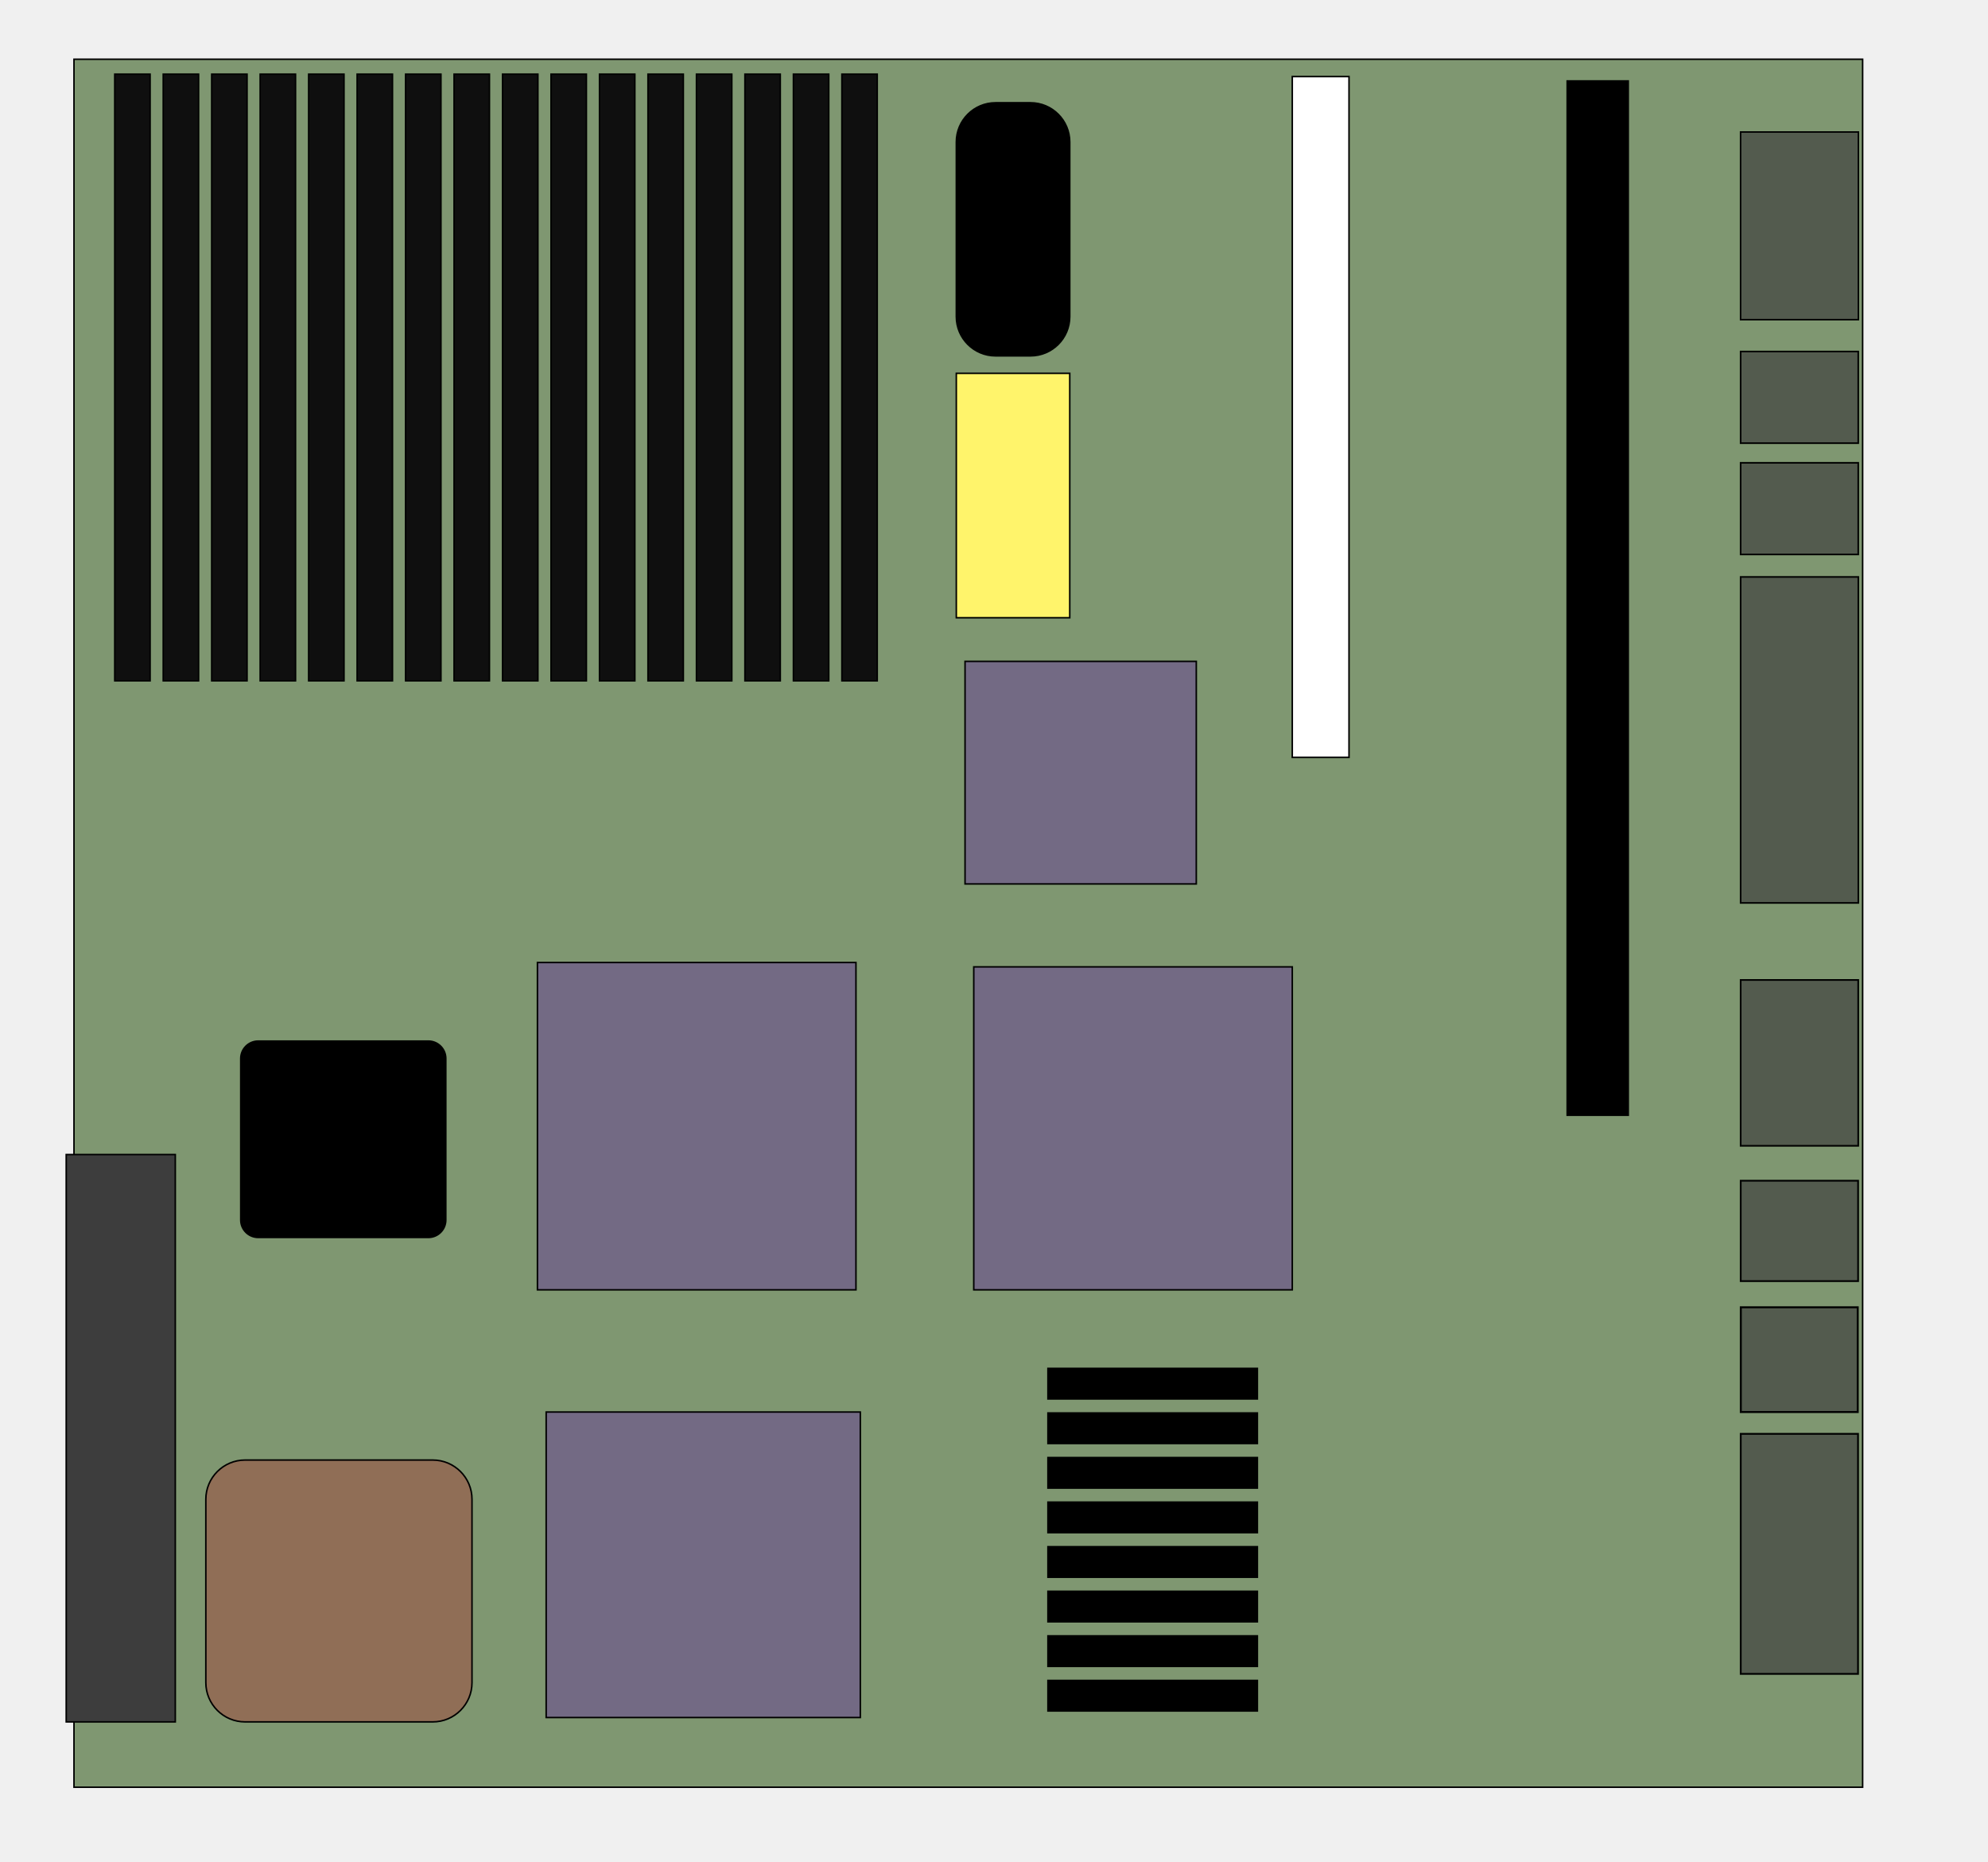
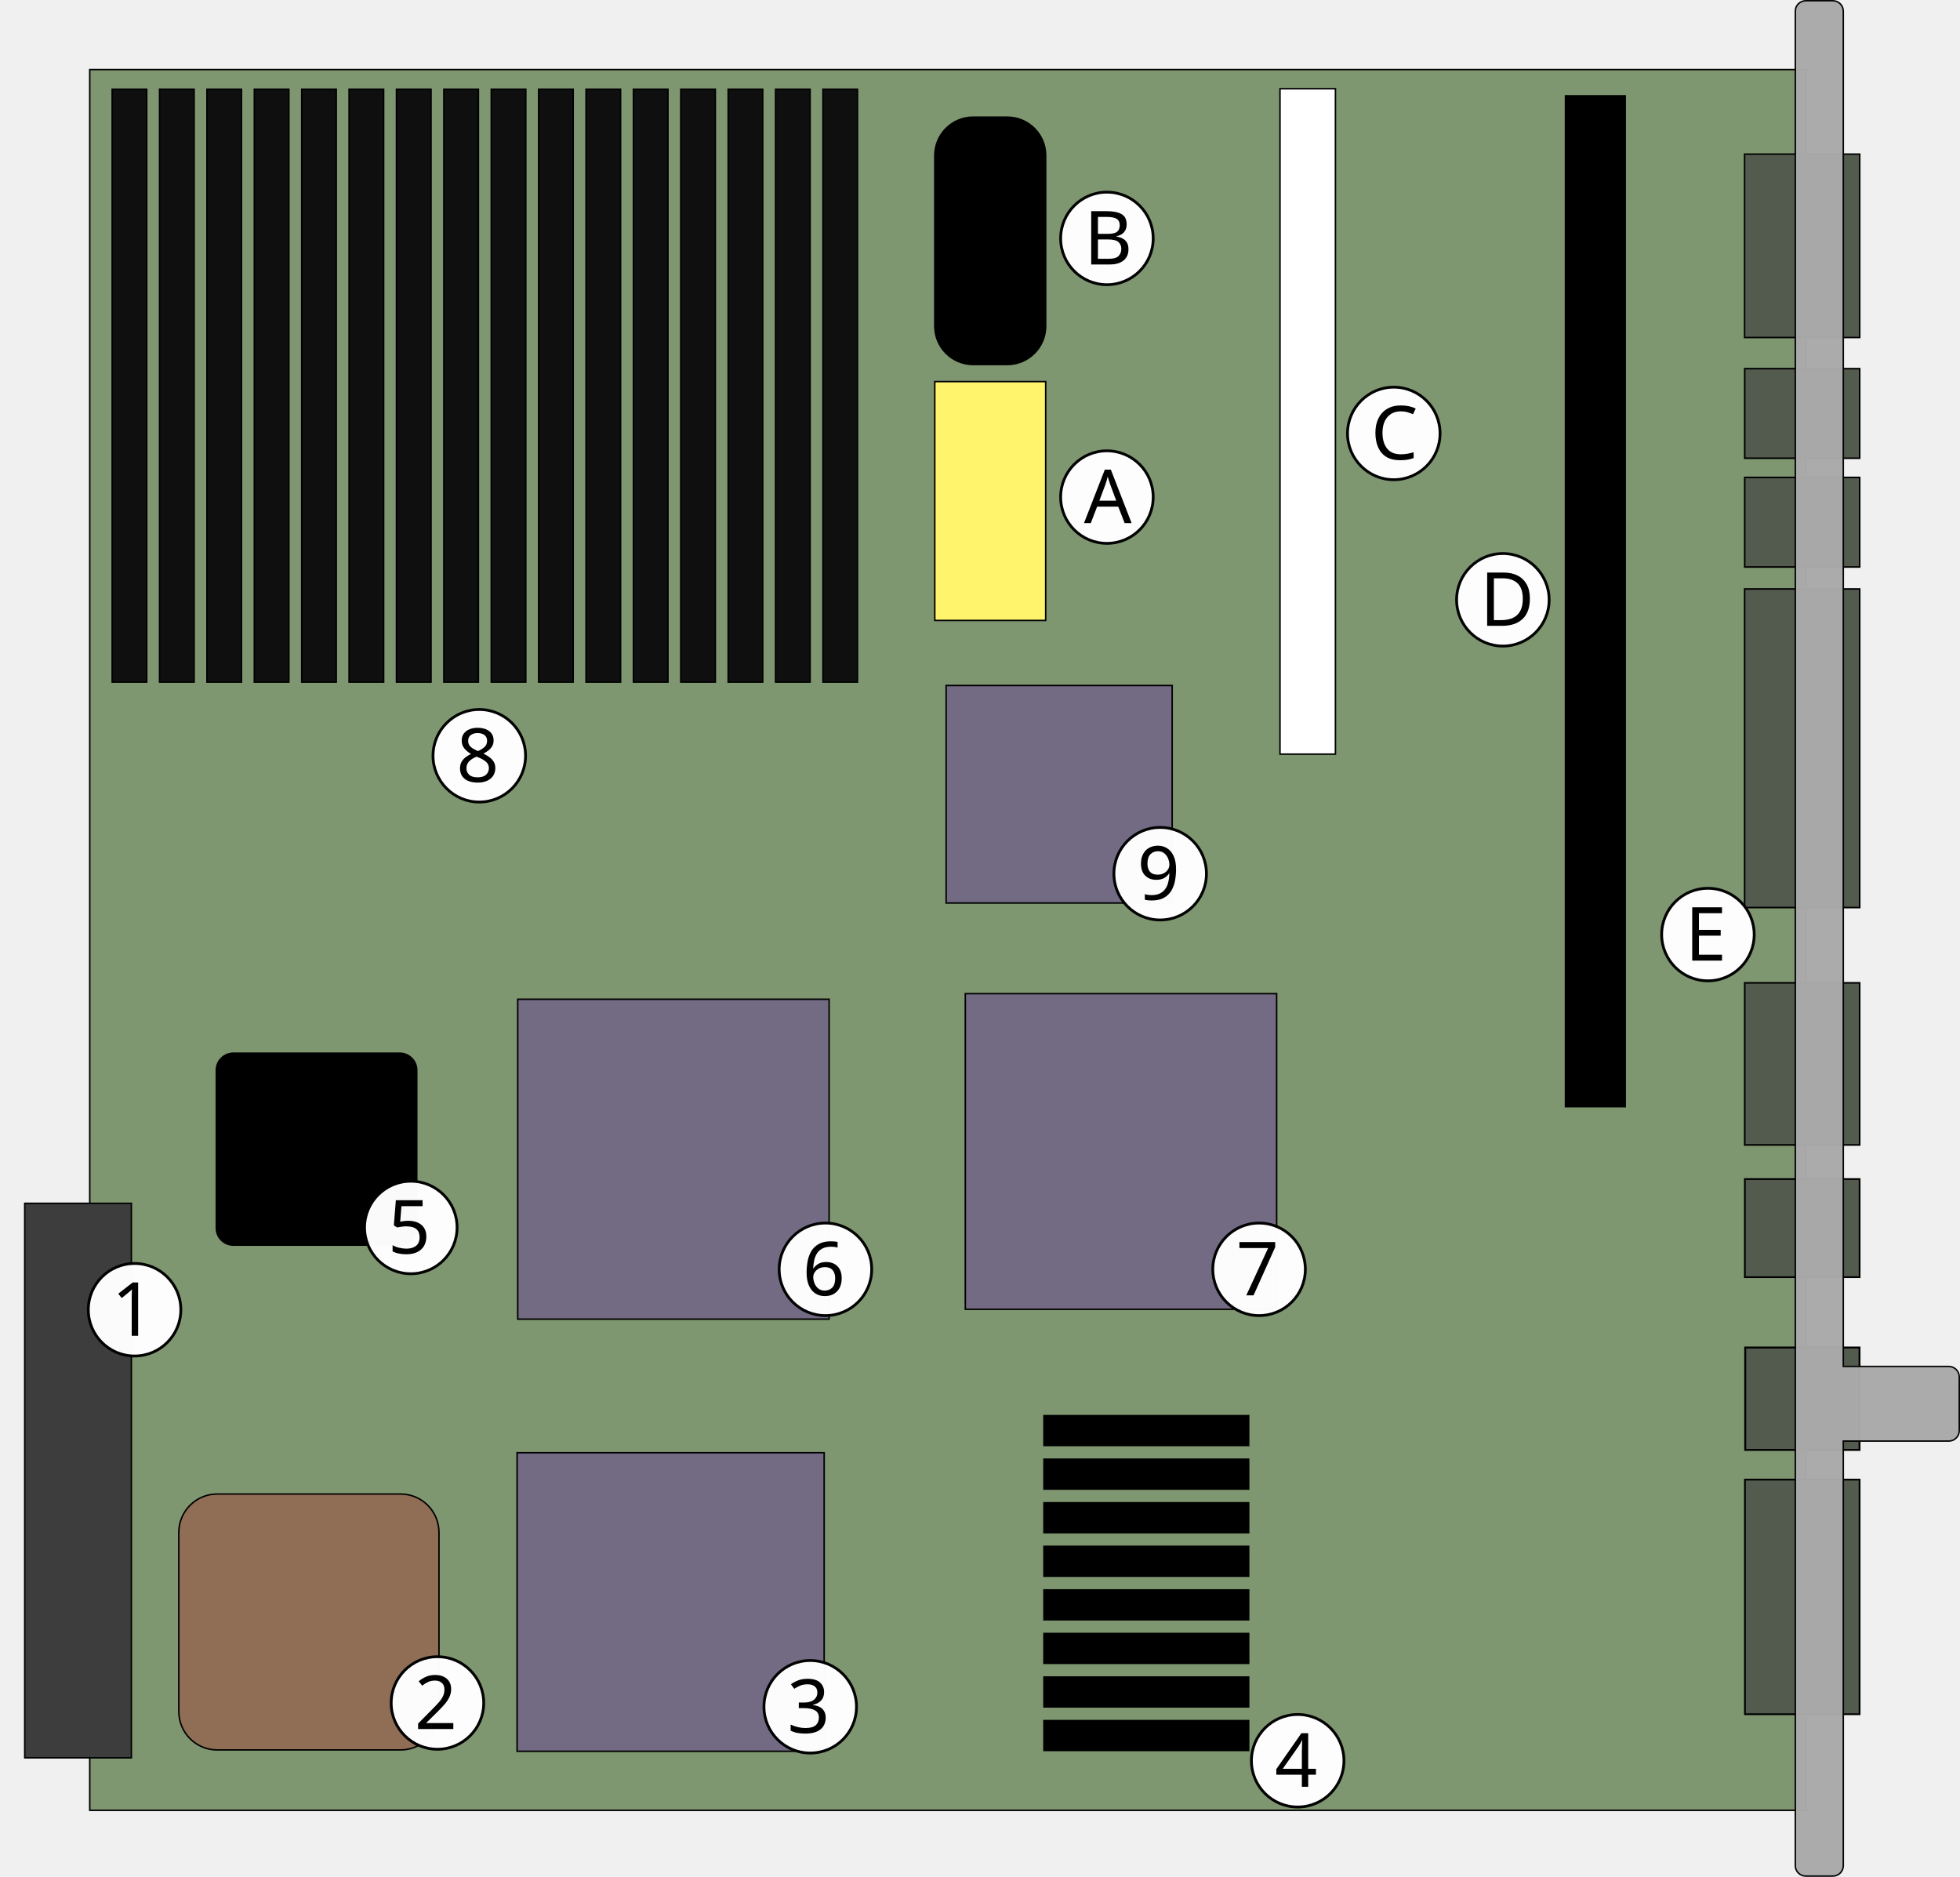
- <svg xmlns="http://www.w3.org/2000/svg" width="367.393mm" height="343.958mm" viewBox="0 0 1301.786 1218.75" id="svg2" version="1.1">
+ <svg xmlns="http://www.w3.org/2000/svg" width="370.558mm" height="354.814mm" viewBox="0 0 1313 1257.216" id="svg2" version="1.1">
  <defs id="defs4" />
-   <g id="layer1" transform="translate(400.5,72.04851)">
-     <rect style="fill:#7f9771;fill-opacity:1;stroke:#000000;stroke-width:1;stroke-linecap:butt;stroke-miterlimit:4;stroke-dasharray:none;stroke-dashoffset:0;stroke-opacity:1" id="rect4497" width="1171.25" height="1131.25" x="-352.054" y="-33.263" />
+   <g id="layer1" transform="translate(400.5,83.24633)">
+     <rect style="fill:#7f9771;fill-opacity:1;stroke:#000000;stroke-width:1.006;stroke-linecap:butt;stroke-miterlimit:4;stroke-dasharray:none;stroke-dashoffset:0;stroke-opacity:1" id="rect4497" width="1149.815" height="1166.065" x="-340.382" y="-36.645" />
    <rect style="fill:#0f0f0f;fill-opacity:1;stroke:#000000;stroke-width:0.95;stroke-linecap:butt;stroke-miterlimit:4;stroke-dasharray:none;stroke-dashoffset:0;stroke-opacity:1" id="rect4267" width="23.195" height="397.193" x="150.759" y="-23.52" />
    <rect style="fill:#0f0f0f;fill-opacity:1;stroke:#000000;stroke-width:0.95;stroke-linecap:butt;stroke-miterlimit:4;stroke-dasharray:none;stroke-dashoffset:0;stroke-opacity:1" id="rect4267-80" width="23.195" height="397.193" x="119.016" y="-23.52" />
    <rect style="fill:#0f0f0f;fill-opacity:1;stroke:#000000;stroke-width:0.95;stroke-linecap:butt;stroke-miterlimit:4;stroke-dasharray:none;stroke-dashoffset:0;stroke-opacity:1" id="rect4267-6" width="23.195" height="397.193" x="87.273" y="-23.52" />
    <rect style="fill:#0f0f0f;fill-opacity:1;stroke:#000000;stroke-width:0.95;stroke-linecap:butt;stroke-miterlimit:4;stroke-dasharray:none;stroke-dashoffset:0;stroke-opacity:1" id="rect4267-3" width="23.195" height="397.193" x="55.531" y="-23.52" />
    <rect style="fill:#0f0f0f;fill-opacity:1;stroke:#000000;stroke-width:0.95;stroke-linecap:butt;stroke-miterlimit:4;stroke-dasharray:none;stroke-dashoffset:0;stroke-opacity:1" id="rect4267-8" width="23.195" height="397.193" x="23.788" y="-23.52" />
    <rect style="fill:#0f0f0f;fill-opacity:1;stroke:#000000;stroke-width:0.95;stroke-linecap:butt;stroke-miterlimit:4;stroke-dasharray:none;stroke-dashoffset:0;stroke-opacity:1" id="rect4267-80-9" width="23.195" height="397.193" x="-7.955" y="-23.52" />
    <rect style="fill:#0f0f0f;fill-opacity:1;stroke:#000000;stroke-width:0.95;stroke-linecap:butt;stroke-miterlimit:4;stroke-dasharray:none;stroke-dashoffset:0;stroke-opacity:1" id="rect4267-6-4" width="23.195" height="397.193" x="-39.698" y="-23.52" />
    <rect style="fill:#0f0f0f;fill-opacity:1;stroke:#000000;stroke-width:0.95;stroke-linecap:butt;stroke-miterlimit:4;stroke-dasharray:none;stroke-dashoffset:0;stroke-opacity:1" id="rect4267-3-2" width="23.195" height="397.193" x="-71.44" y="-23.52" />
    <rect style="fill:#0f0f0f;fill-opacity:1;stroke:#000000;stroke-width:0.95;stroke-linecap:butt;stroke-miterlimit:4;stroke-dasharray:none;stroke-dashoffset:0;stroke-opacity:1" id="rect4267-69" width="23.195" height="397.193" x="-103.183" y="-23.52" />
    <rect style="fill:#0f0f0f;fill-opacity:1;stroke:#000000;stroke-width:0.95;stroke-linecap:butt;stroke-miterlimit:4;stroke-dasharray:none;stroke-dashoffset:0;stroke-opacity:1" id="rect4267-80-5" width="23.195" height="397.193" x="-134.926" y="-23.52" />
    <rect style="fill:#0f0f0f;fill-opacity:1;stroke:#000000;stroke-width:0.95;stroke-linecap:butt;stroke-miterlimit:4;stroke-dasharray:none;stroke-dashoffset:0;stroke-opacity:1" id="rect4267-6-5" width="23.195" height="397.193" x="-166.669" y="-23.52" />
    <rect style="fill:#0f0f0f;fill-opacity:1;stroke:#000000;stroke-width:0.95;stroke-linecap:butt;stroke-miterlimit:4;stroke-dasharray:none;stroke-dashoffset:0;stroke-opacity:1" id="rect4267-3-8" width="23.195" height="397.193" x="-198.411" y="-23.52" />
    <rect style="fill:#0f0f0f;fill-opacity:1;stroke:#000000;stroke-width:0.95;stroke-linecap:butt;stroke-miterlimit:4;stroke-dasharray:none;stroke-dashoffset:0;stroke-opacity:1" id="rect4267-4" width="23.195" height="397.193" x="-230.154" y="-23.52" />
    <rect style="fill:#0f0f0f;fill-opacity:1;stroke:#000000;stroke-width:0.95;stroke-linecap:butt;stroke-miterlimit:4;stroke-dasharray:none;stroke-dashoffset:0;stroke-opacity:1" id="rect4267-80-0" width="23.195" height="397.193" x="-261.897" y="-23.52" />
    <rect style="fill:#0f0f0f;fill-opacity:1;stroke:#000000;stroke-width:0.95;stroke-linecap:butt;stroke-miterlimit:4;stroke-dasharray:none;stroke-dashoffset:0;stroke-opacity:1" id="rect4267-6-45" width="23.195" height="397.193" x="-293.639" y="-23.52" />
    <rect style="fill:#0f0f0f;fill-opacity:1;stroke:#000000;stroke-width:0.95;stroke-linecap:butt;stroke-miterlimit:4;stroke-dasharray:none;stroke-dashoffset:0;stroke-opacity:1" id="rect4267-3-4" width="23.195" height="397.193" x="-325.382" y="-23.52" />
-     <rect style="fill:#3d3d3d;fill-opacity:1;stroke:#000000;stroke-width:1;stroke-linecap:butt;stroke-miterlimit:4;stroke-dasharray:none;stroke-dashoffset:0;stroke-opacity:1" id="rect4410" width="71.429" height="371.429" x="-357.143" y="683.791" />
-     <rect style="fill:#906e56;fill-opacity:1;stroke:#000000;stroke-width:1;stroke-linecap:butt;stroke-miterlimit:4;stroke-dasharray:none;stroke-dashoffset:0;stroke-opacity:1" id="rect4412" width="174.286" height="171.429" x="-265.714" y="883.791" ry="25.714" />
-     <rect style="fill:#736a84;fill-opacity:1;stroke:#000000;stroke-width:1;stroke-linecap:butt;stroke-miterlimit:4;stroke-dasharray:none;stroke-dashoffset:0;stroke-opacity:1" id="rect4414" width="205.714" height="200" x="-42.857" y="852.362" />
-     <rect style="fill:#736a84;fill-opacity:1;stroke:#000000;stroke-width:1;stroke-linecap:butt;stroke-miterlimit:4;stroke-dasharray:none;stroke-dashoffset:0;stroke-opacity:1" id="rect4416" width="208.571" height="214.286" x="-48.571" y="558.076" />
-     <rect style="fill:#736a84;fill-opacity:1;stroke:#000000;stroke-width:1;stroke-linecap:butt;stroke-miterlimit:4;stroke-dasharray:none;stroke-dashoffset:0;stroke-opacity:1" id="rect4418" width="208.571" height="211.429" x="237.143" y="560.934" />
-     <rect style="fill:#736a84;fill-opacity:1;stroke:#000000;stroke-width:1;stroke-linecap:butt;stroke-miterlimit:4;stroke-dasharray:none;stroke-dashoffset:0;stroke-opacity:1" id="rect4420" width="151.429" height="145.714" x="231.429" y="360.934" />
+     <rect style="fill:#3d3d3d;fill-opacity:1;stroke:#000000;stroke-width:1;stroke-linecap:butt;stroke-miterlimit:4;stroke-dasharray:none;stroke-dashoffset:0;stroke-opacity:1" id="rect4410" width="71.429" height="371.429" x="-383.929" y="722.809" />
+     <rect style="fill:#906e56;fill-opacity:1;stroke:#000000;stroke-width:1;stroke-linecap:butt;stroke-miterlimit:4;stroke-dasharray:none;stroke-dashoffset:0;stroke-opacity:1" id="rect4412" width="174.286" height="171.429" x="-280.714" y="917.541" ry="25.714" />
+     <rect style="fill:#736a84;fill-opacity:1;stroke:#000000;stroke-width:1;stroke-linecap:butt;stroke-miterlimit:4;stroke-dasharray:none;stroke-dashoffset:0;stroke-opacity:1" id="rect4414" width="205.714" height="200" x="-54.107" y="889.862" />
+     <rect style="fill:#736a84;fill-opacity:1;stroke:#000000;stroke-width:1;stroke-linecap:butt;stroke-miterlimit:4;stroke-dasharray:none;stroke-dashoffset:0;stroke-opacity:1" id="rect4416" width="208.571" height="214.286" x="-53.668" y="586.107" />
+     <rect style="fill:#736a84;fill-opacity:1;stroke:#000000;stroke-width:1;stroke-linecap:butt;stroke-miterlimit:4;stroke-dasharray:none;stroke-dashoffset:0;stroke-opacity:1" id="rect4418" width="208.571" height="211.429" x="246.161" y="582.362" />
+     <rect style="fill:#736a84;fill-opacity:1;stroke:#000000;stroke-width:1;stroke-linecap:butt;stroke-miterlimit:4;stroke-dasharray:none;stroke-dashoffset:0;stroke-opacity:1" id="rect4420" width="151.429" height="145.714" x="233.304" y="375.934" />
    <rect style="fill:#fff46b;fill-opacity:1;stroke:#000000;stroke-width:1;stroke-linecap:butt;stroke-miterlimit:4;stroke-dasharray:none;stroke-dashoffset:0;stroke-opacity:1" id="rect4422" width="74.286" height="160" x="225.714" y="172.362" />
-     <rect style="fill:#000000;fill-opacity:1;stroke:#000000;stroke-width:1;stroke-linecap:butt;stroke-miterlimit:4;stroke-dasharray:none;stroke-dashoffset:0;stroke-opacity:1" id="rect4426" width="137.143" height="20" x="285.714" y="823.791" />
-     <rect style="fill:#000000;fill-opacity:1;stroke:#000000;stroke-width:1;stroke-linecap:butt;stroke-miterlimit:4;stroke-dasharray:none;stroke-dashoffset:0;stroke-opacity:1" id="rect4426-2" width="137.143" height="20" x="285.714" y="1028.076" />
-     <rect style="fill:#000000;fill-opacity:1;stroke:#000000;stroke-width:1;stroke-linecap:butt;stroke-miterlimit:4;stroke-dasharray:none;stroke-dashoffset:0;stroke-opacity:1" id="rect4426-6" width="137.143" height="20" x="285.714" y="852.974" />
-     <rect style="fill:#000000;fill-opacity:1;stroke:#000000;stroke-width:1;stroke-linecap:butt;stroke-miterlimit:4;stroke-dasharray:none;stroke-dashoffset:0;stroke-opacity:1" id="rect4426-22" width="137.143" height="20" x="285.714" y="998.893" />
-     <rect style="fill:#000000;fill-opacity:1;stroke:#000000;stroke-width:1;stroke-linecap:butt;stroke-miterlimit:4;stroke-dasharray:none;stroke-dashoffset:0;stroke-opacity:1" id="rect4426-9" width="137.143" height="20" x="285.714" y="882.158" />
-     <rect style="fill:#000000;fill-opacity:1;stroke:#000000;stroke-width:1;stroke-linecap:butt;stroke-miterlimit:4;stroke-dasharray:none;stroke-dashoffset:0;stroke-opacity:1" id="rect4426-24" width="137.143" height="20" x="285.714" y="969.709" />
-     <rect style="fill:#000000;fill-opacity:1;stroke:#000000;stroke-width:1;stroke-linecap:butt;stroke-miterlimit:4;stroke-dasharray:none;stroke-dashoffset:0;stroke-opacity:1" id="rect4426-5" width="137.143" height="20" x="285.714" y="911.342" />
-     <rect style="fill:#000000;fill-opacity:1;stroke:#000000;stroke-width:1;stroke-linecap:butt;stroke-miterlimit:4;stroke-dasharray:none;stroke-dashoffset:0;stroke-opacity:1" id="rect4426-4" width="137.143" height="20" x="285.714" y="940.526" />
-     <rect style="fill:#000000;fill-opacity:1;stroke:#000000;stroke-width:1;stroke-linecap:butt;stroke-miterlimit:4;stroke-dasharray:none;stroke-dashoffset:0;stroke-opacity:1" id="rect4479" width="134.286" height="128.571" x="-242.857" y="609.505" ry="11.429" />
+     <rect style="fill:#000000;fill-opacity:1;stroke:#000000;stroke-width:1;stroke-linecap:butt;stroke-miterlimit:4;stroke-dasharray:none;stroke-dashoffset:0;stroke-opacity:1" id="rect4426" width="137.143" height="20" x="298.839" y="865.041" />
+     <rect style="fill:#000000;fill-opacity:1;stroke:#000000;stroke-width:1;stroke-linecap:butt;stroke-miterlimit:4;stroke-dasharray:none;stroke-dashoffset:0;stroke-opacity:1" id="rect4426-2" width="137.143" height="20" x="298.839" y="1069.326" />
+     <rect style="fill:#000000;fill-opacity:1;stroke:#000000;stroke-width:1;stroke-linecap:butt;stroke-miterlimit:4;stroke-dasharray:none;stroke-dashoffset:0;stroke-opacity:1" id="rect4426-6" width="137.143" height="20" x="298.839" y="894.224" />
+     <rect style="fill:#000000;fill-opacity:1;stroke:#000000;stroke-width:1;stroke-linecap:butt;stroke-miterlimit:4;stroke-dasharray:none;stroke-dashoffset:0;stroke-opacity:1" id="rect4426-22" width="137.143" height="20" x="298.839" y="1040.143" />
+     <rect style="fill:#000000;fill-opacity:1;stroke:#000000;stroke-width:1;stroke-linecap:butt;stroke-miterlimit:4;stroke-dasharray:none;stroke-dashoffset:0;stroke-opacity:1" id="rect4426-9" width="137.143" height="20" x="298.839" y="923.408" />
+     <rect style="fill:#000000;fill-opacity:1;stroke:#000000;stroke-width:1;stroke-linecap:butt;stroke-miterlimit:4;stroke-dasharray:none;stroke-dashoffset:0;stroke-opacity:1" id="rect4426-24" width="137.143" height="20" x="298.839" y="1010.959" />
+     <rect style="fill:#000000;fill-opacity:1;stroke:#000000;stroke-width:1;stroke-linecap:butt;stroke-miterlimit:4;stroke-dasharray:none;stroke-dashoffset:0;stroke-opacity:1" id="rect4426-5" width="137.143" height="20" x="298.839" y="952.592" />
+     <rect style="fill:#000000;fill-opacity:1;stroke:#000000;stroke-width:1;stroke-linecap:butt;stroke-miterlimit:4;stroke-dasharray:none;stroke-dashoffset:0;stroke-opacity:1" id="rect4426-4" width="137.143" height="20" x="298.839" y="981.776" />
+     <rect style="fill:#000000;fill-opacity:1;stroke:#000000;stroke-width:1;stroke-linecap:butt;stroke-miterlimit:4;stroke-dasharray:none;stroke-dashoffset:0;stroke-opacity:1" id="rect4479" width="134.286" height="128.571" x="-255.598" y="622.246" ry="11.429" />
    <rect style="fill:#000000;fill-opacity:1;stroke:#000000;stroke-width:1;stroke-linecap:butt;stroke-miterlimit:4;stroke-dasharray:none;stroke-dashoffset:0;stroke-opacity:1" id="rect4481" width="74.286" height="165.714" x="225.714" y="-4.781" ry="25.714" />
-     <rect style="fill:#ffffff;fill-opacity:1;stroke:#000000;stroke-width:1;stroke-linecap:butt;stroke-miterlimit:4;stroke-dasharray:none;stroke-dashoffset:0;stroke-opacity:1" id="rect4485" width="37.143" height="445.714" x="445.714" y="-21.924" ry="0" />
-     <rect style="fill:#000000;fill-opacity:1;stroke:#000000;stroke-width:1;stroke-linecap:butt;stroke-miterlimit:4;stroke-dasharray:none;stroke-dashoffset:0;stroke-opacity:1" id="rect4489" width="40" height="677.143" x="625.714" y="-19.066" />
-     <rect style="fill:#535b4e;fill-opacity:1;stroke:#000000;stroke-width:1;stroke-linecap:butt;stroke-miterlimit:4;stroke-dasharray:none;stroke-dashoffset:0;stroke-opacity:1" id="rect4698" width="77.143" height="122.857" x="739.275" y="14.362" />
-     <rect style="fill:#535b4e;fill-opacity:1;stroke:#000000;stroke-width:1.06;stroke-linecap:butt;stroke-miterlimit:4;stroke-dasharray:none;stroke-dashoffset:0;stroke-opacity:1" id="rect4700" width="77.02" height="60" x="739.305" y="158.076" />
-     <rect style="fill:#535b4e;fill-opacity:1;stroke:#000000;stroke-width:1.06;stroke-linecap:butt;stroke-miterlimit:4;stroke-dasharray:none;stroke-dashoffset:0;stroke-opacity:1" id="rect4700-9" width="77.02" height="60" x="739.305" y="230.934" />
-     <rect style="fill:#535b4e;fill-opacity:1;stroke:#000000;stroke-width:1.067;stroke-linecap:butt;stroke-miterlimit:4;stroke-dasharray:none;stroke-dashoffset:0;stroke-opacity:1" id="rect4700-2" width="77.069" height="213.412" x="739.308" y="305.656" />
-     <rect style="fill:#535b4e;fill-opacity:1;stroke:#000000;stroke-width:1.107;stroke-linecap:butt;stroke-miterlimit:4;stroke-dasharray:none;stroke-dashoffset:0;stroke-opacity:1" id="rect4725" width="76.987" height="108.571" x="739.328" y="569.505" />
-     <rect style="fill:#535b4e;fill-opacity:1;stroke:#000000;stroke-width:1.16;stroke-linecap:butt;stroke-miterlimit:4;stroke-dasharray:none;stroke-dashoffset:0;stroke-opacity:1" id="rect4727" width="76.873" height="65.714" x="739.355" y="700.934" />
-     <rect style="fill:#535b4e;fill-opacity:1;stroke:#000000;stroke-width:1.294;stroke-linecap:butt;stroke-miterlimit:4;stroke-dasharray:none;stroke-dashoffset:0;stroke-opacity:1" id="rect4729" width="76.563" height="68.571" x="739.422" y="783.791" />
-     <rect style="fill:#535b4e;fill-opacity:1;stroke:#000000;stroke-width:1.189;stroke-linecap:butt;stroke-miterlimit:4;stroke-dasharray:none;stroke-dashoffset:0;stroke-opacity:1" id="rect4731" width="76.808" height="157.143" x="739.37" y="866.648" />
+     <rect style="fill:#ffffff;fill-opacity:1;stroke:#000000;stroke-width:1;stroke-linecap:butt;stroke-miterlimit:4;stroke-dasharray:none;stroke-dashoffset:0;stroke-opacity:1" id="rect4485" width="37.143" height="445.714" x="456.964" y="-23.799" ry="0" />
+     <rect style="fill:#000000;fill-opacity:1;stroke:#000000;stroke-width:1;stroke-linecap:butt;stroke-miterlimit:4;stroke-dasharray:none;stroke-dashoffset:0;stroke-opacity:1" id="rect4489" width="40" height="677.143" x="648.214" y="-19.066" />
+     <rect style="fill:#535b4e;fill-opacity:1;stroke:#000000;stroke-width:1;stroke-linecap:butt;stroke-miterlimit:4;stroke-dasharray:none;stroke-dashoffset:0;stroke-opacity:1" id="rect4698" width="77.143" height="122.857" x="768.185" y="19.987" />
+     <rect style="fill:#535b4e;fill-opacity:1;stroke:#000000;stroke-width:1.06;stroke-linecap:butt;stroke-miterlimit:4;stroke-dasharray:none;stroke-dashoffset:0;stroke-opacity:1" id="rect4700" width="77.02" height="60" x="768.278" y="163.701" />
+     <rect style="fill:#535b4e;fill-opacity:1;stroke:#000000;stroke-width:1.06;stroke-linecap:butt;stroke-miterlimit:4;stroke-dasharray:none;stroke-dashoffset:0;stroke-opacity:1" id="rect4700-9" width="77.02" height="60" x="768.278" y="236.559" />
+     <rect style="fill:#535b4e;fill-opacity:1;stroke:#000000;stroke-width:1.067;stroke-linecap:butt;stroke-miterlimit:4;stroke-dasharray:none;stroke-dashoffset:0;stroke-opacity:1" id="rect4700-2" width="77.069" height="213.412" x="768.226" y="311.281" />
+     <rect style="fill:#535b4e;fill-opacity:1;stroke:#000000;stroke-width:1.107;stroke-linecap:butt;stroke-miterlimit:4;stroke-dasharray:none;stroke-dashoffset:0;stroke-opacity:1" id="rect4725" width="76.987" height="108.571" x="768.287" y="575.13" />
+     <rect style="fill:#535b4e;fill-opacity:1;stroke:#000000;stroke-width:1.16;stroke-linecap:butt;stroke-miterlimit:4;stroke-dasharray:none;stroke-dashoffset:0;stroke-opacity:1" id="rect4727" width="76.873" height="65.714" x="768.374" y="706.559" />
+     <rect style="fill:#535b4e;fill-opacity:1;stroke:#000000;stroke-width:1.294;stroke-linecap:butt;stroke-miterlimit:4;stroke-dasharray:none;stroke-dashoffset:0;stroke-opacity:1" id="rect4729" width="76.563" height="68.571" x="768.618" y="819.416" />
+     <rect style="fill:#535b4e;fill-opacity:1;stroke:#000000;stroke-width:1.189;stroke-linecap:butt;stroke-miterlimit:4;stroke-dasharray:none;stroke-dashoffset:0;stroke-opacity:1" id="rect4731" width="76.808" height="157.143" x="768.425" y="907.898" />
    <rect style="fill:none;fill-opacity:1;stroke:none;stroke-width:12.213;stroke-miterlimit:4;stroke-dasharray:none;stroke-opacity:1" id="rect1513" width="1301.786" height="1218.75" x="-400.5" y="-72.049" />
+     <path style="opacity:0.98;fill:#a9a9a9;fill-opacity:1;stroke:#000000;stroke-width:0.998;stroke-miterlimit:4;stroke-dasharray:none;stroke-dashoffset:0;stroke-opacity:1" d="m 809.197,-82.747 c -3.889,0 -7.019,3.116 -7.019,6.988 V 1166.482 c 0,3.872 3.13,6.988 7.019,6.988 h 18.106 c 3.889,0 7.019,-3.116 7.019,-6.988 V 882.077 h 70.659 c 3.889,0 7.02,-3.116 7.02,-6.988 v -36.022 c 0,-3.872 -3.132,-6.988 -7.02,-6.988 H 834.321 V -75.759 c 0,-3.872 -3.13,-6.988 -7.019,-6.988 z" id="rect20035" />
+     <g id="g20049" transform="translate(282.8491,435.7405)">
+       <circle r="30.995" cy="358.355" cx="-593.207" id="path20040" style="opacity:0.98;fill:#ffffff;fill-opacity:1;stroke:#000000;stroke-width:1.875;stroke-miterlimit:4;stroke-dasharray:none;stroke-dashoffset:0;stroke-opacity:1" />
+       <text id="text20044" y="375.801" x="-608.57" style="font-style:normal;font-weight:normal;font-size:7.5px;line-height:1.25;font-family:sans-serif;letter-spacing:0px;word-spacing:0px;fill:#000000;fill-opacity:1;stroke:none;stroke-width:0.938" xml:space="preserve">
+         <tspan style="font-size:50px;stroke-width:0.938" y="375.801" x="-608.57" id="tspan20042">1</tspan>
+       </text>
+     </g>
+     <g transform="translate(485.7487,699.1596)" id="g20049-7">
+       <circle r="30.995" cy="358.355" cx="-593.207" id="path20040-9" style="opacity:0.98;fill:#ffffff;fill-opacity:1;stroke:#000000;stroke-width:1.875;stroke-miterlimit:4;stroke-dasharray:none;stroke-dashoffset:0;stroke-opacity:1" />
+       <text id="text20044-3" y="375.801" x="-608.57" style="font-style:normal;font-weight:normal;font-size:7.5px;line-height:1.25;font-family:sans-serif;letter-spacing:0px;word-spacing:0px;fill:#000000;fill-opacity:1;stroke:none;stroke-width:0.938" xml:space="preserve">
+         <tspan style="font-size:50px;stroke-width:0.938" y="375.801" x="-608.57" id="tspan20042-8">2</tspan>
+       </text>
+     </g>
+     <g transform="translate(735.4713,701.7078)" id="g20049-0">
+       <circle r="30.995" cy="358.355" cx="-593.207" id="path20040-2" style="opacity:0.98;fill:#ffffff;fill-opacity:1;stroke:#000000;stroke-width:1.875;stroke-miterlimit:4;stroke-dasharray:none;stroke-dashoffset:0;stroke-opacity:1" />
+       <text id="text20044-4" y="375.801" x="-608.57" style="font-style:normal;font-weight:normal;font-size:7.5px;line-height:1.25;font-family:sans-serif;letter-spacing:0px;word-spacing:0px;fill:#000000;fill-opacity:1;stroke:none;stroke-width:0.938" xml:space="preserve">
+         <tspan style="font-size:50px;stroke-width:0.938" y="375.801" x="-608.57" id="tspan20042-83">3</tspan>
+       </text>
+     </g>
+     <g transform="translate(1062.024,737.8614)" id="g20049-9">
+       <circle r="30.995" cy="358.355" cx="-593.207" id="path20040-0" style="opacity:0.98;fill:#ffffff;fill-opacity:1;stroke:#000000;stroke-width:1.875;stroke-miterlimit:4;stroke-dasharray:none;stroke-dashoffset:0;stroke-opacity:1" />
+       <text id="text20044-5" y="375.801" x="-608.57" style="font-style:normal;font-weight:normal;font-size:7.5px;line-height:1.25;font-family:sans-serif;letter-spacing:0px;word-spacing:0px;fill:#000000;fill-opacity:1;stroke:none;stroke-width:0.938" xml:space="preserve">
+         <tspan style="font-size:50px;stroke-width:0.938" y="375.801" x="-608.57" id="tspan20042-2">4</tspan>
+       </text>
+     </g>
+     <g transform="translate(467.9114,380.6359)" id="g20049-2">
+       <circle r="30.995" cy="358.355" cx="-593.207" id="path20040-7" style="opacity:0.98;fill:#ffffff;fill-opacity:1;stroke:#000000;stroke-width:1.875;stroke-miterlimit:4;stroke-dasharray:none;stroke-dashoffset:0;stroke-opacity:1" />
+       <text id="text20044-37" y="375.801" x="-608.57" style="font-style:normal;font-weight:normal;font-size:7.5px;line-height:1.25;font-family:sans-serif;letter-spacing:0px;word-spacing:0px;fill:#000000;fill-opacity:1;stroke:none;stroke-width:0.938" xml:space="preserve">
+         <tspan style="font-size:50px;stroke-width:0.938" y="375.801" x="-608.57" id="tspan20042-9">5</tspan>
+       </text>
+     </g>
+     <g transform="translate(745.6641,408.666)" id="g20049-02">
+       <circle r="30.995" cy="358.355" cx="-593.207" id="path20040-3" style="opacity:0.98;fill:#ffffff;fill-opacity:1;stroke:#000000;stroke-width:1.875;stroke-miterlimit:4;stroke-dasharray:none;stroke-dashoffset:0;stroke-opacity:1" />
+       <text id="text20044-9" y="375.801" x="-608.57" style="font-style:normal;font-weight:normal;font-size:7.5px;line-height:1.25;font-family:sans-serif;letter-spacing:0px;word-spacing:0px;fill:#000000;fill-opacity:1;stroke:none;stroke-width:0.938" xml:space="preserve">
+         <tspan style="font-size:50px;stroke-width:0.938" y="375.801" x="-608.57" id="tspan20042-97">6</tspan>
+       </text>
+     </g>
+     <g transform="translate(1036.158,408.666)" id="g20049-03">
+       <circle r="30.995" cy="358.355" cx="-593.207" id="path20040-98" style="opacity:0.98;fill:#ffffff;fill-opacity:1;stroke:#000000;stroke-width:1.875;stroke-miterlimit:4;stroke-dasharray:none;stroke-dashoffset:0;stroke-opacity:1" />
+       <text id="text20044-6" y="375.801" x="-608.57" style="font-style:normal;font-weight:normal;font-size:7.5px;line-height:1.25;font-family:sans-serif;letter-spacing:0px;word-spacing:0px;fill:#000000;fill-opacity:1;stroke:none;stroke-width:0.938" xml:space="preserve">
+         <tspan style="font-size:50px;stroke-width:0.938" y="375.801" x="-608.57" id="tspan20042-5">7</tspan>
+       </text>
+     </g>
+     <g transform="translate(969.9048,143.6542)" id="g20049-76">
+       <circle r="30.995" cy="358.355" cx="-593.207" id="path20040-27" style="opacity:0.98;fill:#ffffff;fill-opacity:1;stroke:#000000;stroke-width:1.875;stroke-miterlimit:4;stroke-dasharray:none;stroke-dashoffset:0;stroke-opacity:1" />
+       <text id="text20044-0" y="375.801" x="-608.57" style="font-style:normal;font-weight:normal;font-size:7.5px;line-height:1.25;font-family:sans-serif;letter-spacing:0px;word-spacing:0px;fill:#000000;fill-opacity:1;stroke:none;stroke-width:0.938" xml:space="preserve">
+         <tspan style="font-size:50px;stroke-width:0.938" y="375.801" x="-608.57" id="tspan20042-3">9</tspan>
+       </text>
+     </g>
+     <g transform="translate(513.7788,64.66032)" id="g20049-99">
+       <circle r="30.995" cy="358.355" cx="-593.207" id="path20040-91" style="opacity:0.98;fill:#ffffff;fill-opacity:1;stroke:#000000;stroke-width:1.875;stroke-miterlimit:4;stroke-dasharray:none;stroke-dashoffset:0;stroke-opacity:1" />
+       <text id="text20044-7" y="375.801" x="-608.57" style="font-style:normal;font-weight:normal;font-size:7.5px;line-height:1.25;font-family:sans-serif;letter-spacing:0px;word-spacing:0px;fill:#000000;fill-opacity:1;stroke:none;stroke-width:0.938" xml:space="preserve">
+         <tspan style="font-size:50px;stroke-width:0.938" y="375.801" x="-608.57" id="tspan20042-23">8</tspan>
+       </text>
+     </g>
+     <g transform="translate(934.2301,-108.6166)" id="g20049-6">
+       <circle r="30.995" cy="358.355" cx="-593.207" id="path20040-5" style="opacity:0.98;fill:#ffffff;fill-opacity:1;stroke:#000000;stroke-width:1.875;stroke-miterlimit:4;stroke-dasharray:none;stroke-dashoffset:0;stroke-opacity:1" />
+       <text id="text20044-58" y="375.801" x="-608.57" style="font-style:normal;font-weight:normal;font-size:7.5px;line-height:1.25;font-family:sans-serif;letter-spacing:0px;word-spacing:0px;fill:#000000;fill-opacity:1;stroke:none;stroke-width:0.938" xml:space="preserve">
+         <tspan style="font-size:50px;stroke-width:0.938" y="375.801" x="-608.57" id="tspan20042-1">A</tspan>
+       </text>
+     </g>
+     <g transform="translate(934.2301,-281.8935)" id="g20049-4">
+       <circle r="30.995" cy="358.355" cx="-593.207" id="path20040-71" style="opacity:0.98;fill:#ffffff;fill-opacity:1;stroke:#000000;stroke-width:1.875;stroke-miterlimit:4;stroke-dasharray:none;stroke-dashoffset:0;stroke-opacity:1" />
+       <text id="text20044-38" y="375.801" x="-608.57" style="font-style:normal;font-weight:normal;font-size:7.5px;line-height:1.25;font-family:sans-serif;letter-spacing:0px;word-spacing:0px;fill:#000000;fill-opacity:1;stroke:none;stroke-width:0.938" xml:space="preserve">
+         <tspan style="font-size:50px;stroke-width:0.938" y="375.801" x="-608.57" id="tspan20042-4">B</tspan>
+       </text>
+     </g>
+     <g transform="translate(1126.402,-151.2626)" id="g20049-8">
+       <circle r="30.995" cy="358.355" cx="-593.207" id="path20040-04" style="opacity:0.98;fill:#ffffff;fill-opacity:1;stroke:#000000;stroke-width:1.875;stroke-miterlimit:4;stroke-dasharray:none;stroke-dashoffset:0;stroke-opacity:1" />
+       <text id="text20044-60" y="375.801" x="-608.57" style="font-style:normal;font-weight:normal;font-size:7.5px;line-height:1.25;font-family:sans-serif;letter-spacing:0px;word-spacing:0px;fill:#000000;fill-opacity:1;stroke:none;stroke-width:0.938" xml:space="preserve">
+         <tspan style="font-size:50px;stroke-width:0.938" y="375.801" x="-608.57" id="tspan20042-32">C</tspan>
+       </text>
+     </g>
+     <g transform="translate(1199.481,-39.81546)" id="g20049-69">
+       <circle r="30.995" cy="358.355" cx="-593.207" id="path20040-4" style="opacity:0.98;fill:#ffffff;fill-opacity:1;stroke:#000000;stroke-width:1.875;stroke-miterlimit:4;stroke-dasharray:none;stroke-dashoffset:0;stroke-opacity:1" />
+       <text id="text20044-1" y="375.801" x="-608.57" style="font-style:normal;font-weight:normal;font-size:7.5px;line-height:1.25;font-family:sans-serif;letter-spacing:0px;word-spacing:0px;fill:#000000;fill-opacity:1;stroke:none;stroke-width:0.938" xml:space="preserve">
+         <tspan style="font-size:50px;stroke-width:0.938" y="375.801" x="-608.57" id="tspan20042-37">D</tspan>
+       </text>
+     </g>
+     <g transform="translate(1336.844,184.4253)" id="g20049-88">
+       <circle r="30.995" cy="358.355" cx="-593.207" id="path20040-38" style="opacity:0.98;fill:#ffffff;fill-opacity:1;stroke:#000000;stroke-width:1.875;stroke-miterlimit:4;stroke-dasharray:none;stroke-dashoffset:0;stroke-opacity:1" />
+       <text id="text20044-15" y="375.801" x="-608.57" style="font-style:normal;font-weight:normal;font-size:7.5px;line-height:1.25;font-family:sans-serif;letter-spacing:0px;word-spacing:0px;fill:#000000;fill-opacity:1;stroke:none;stroke-width:0.938" xml:space="preserve">
+         <tspan style="font-size:50px;stroke-width:0.938" y="375.801" x="-608.57" id="tspan20042-35">E</tspan>
+       </text>
+     </g>
  </g>
</svg>
